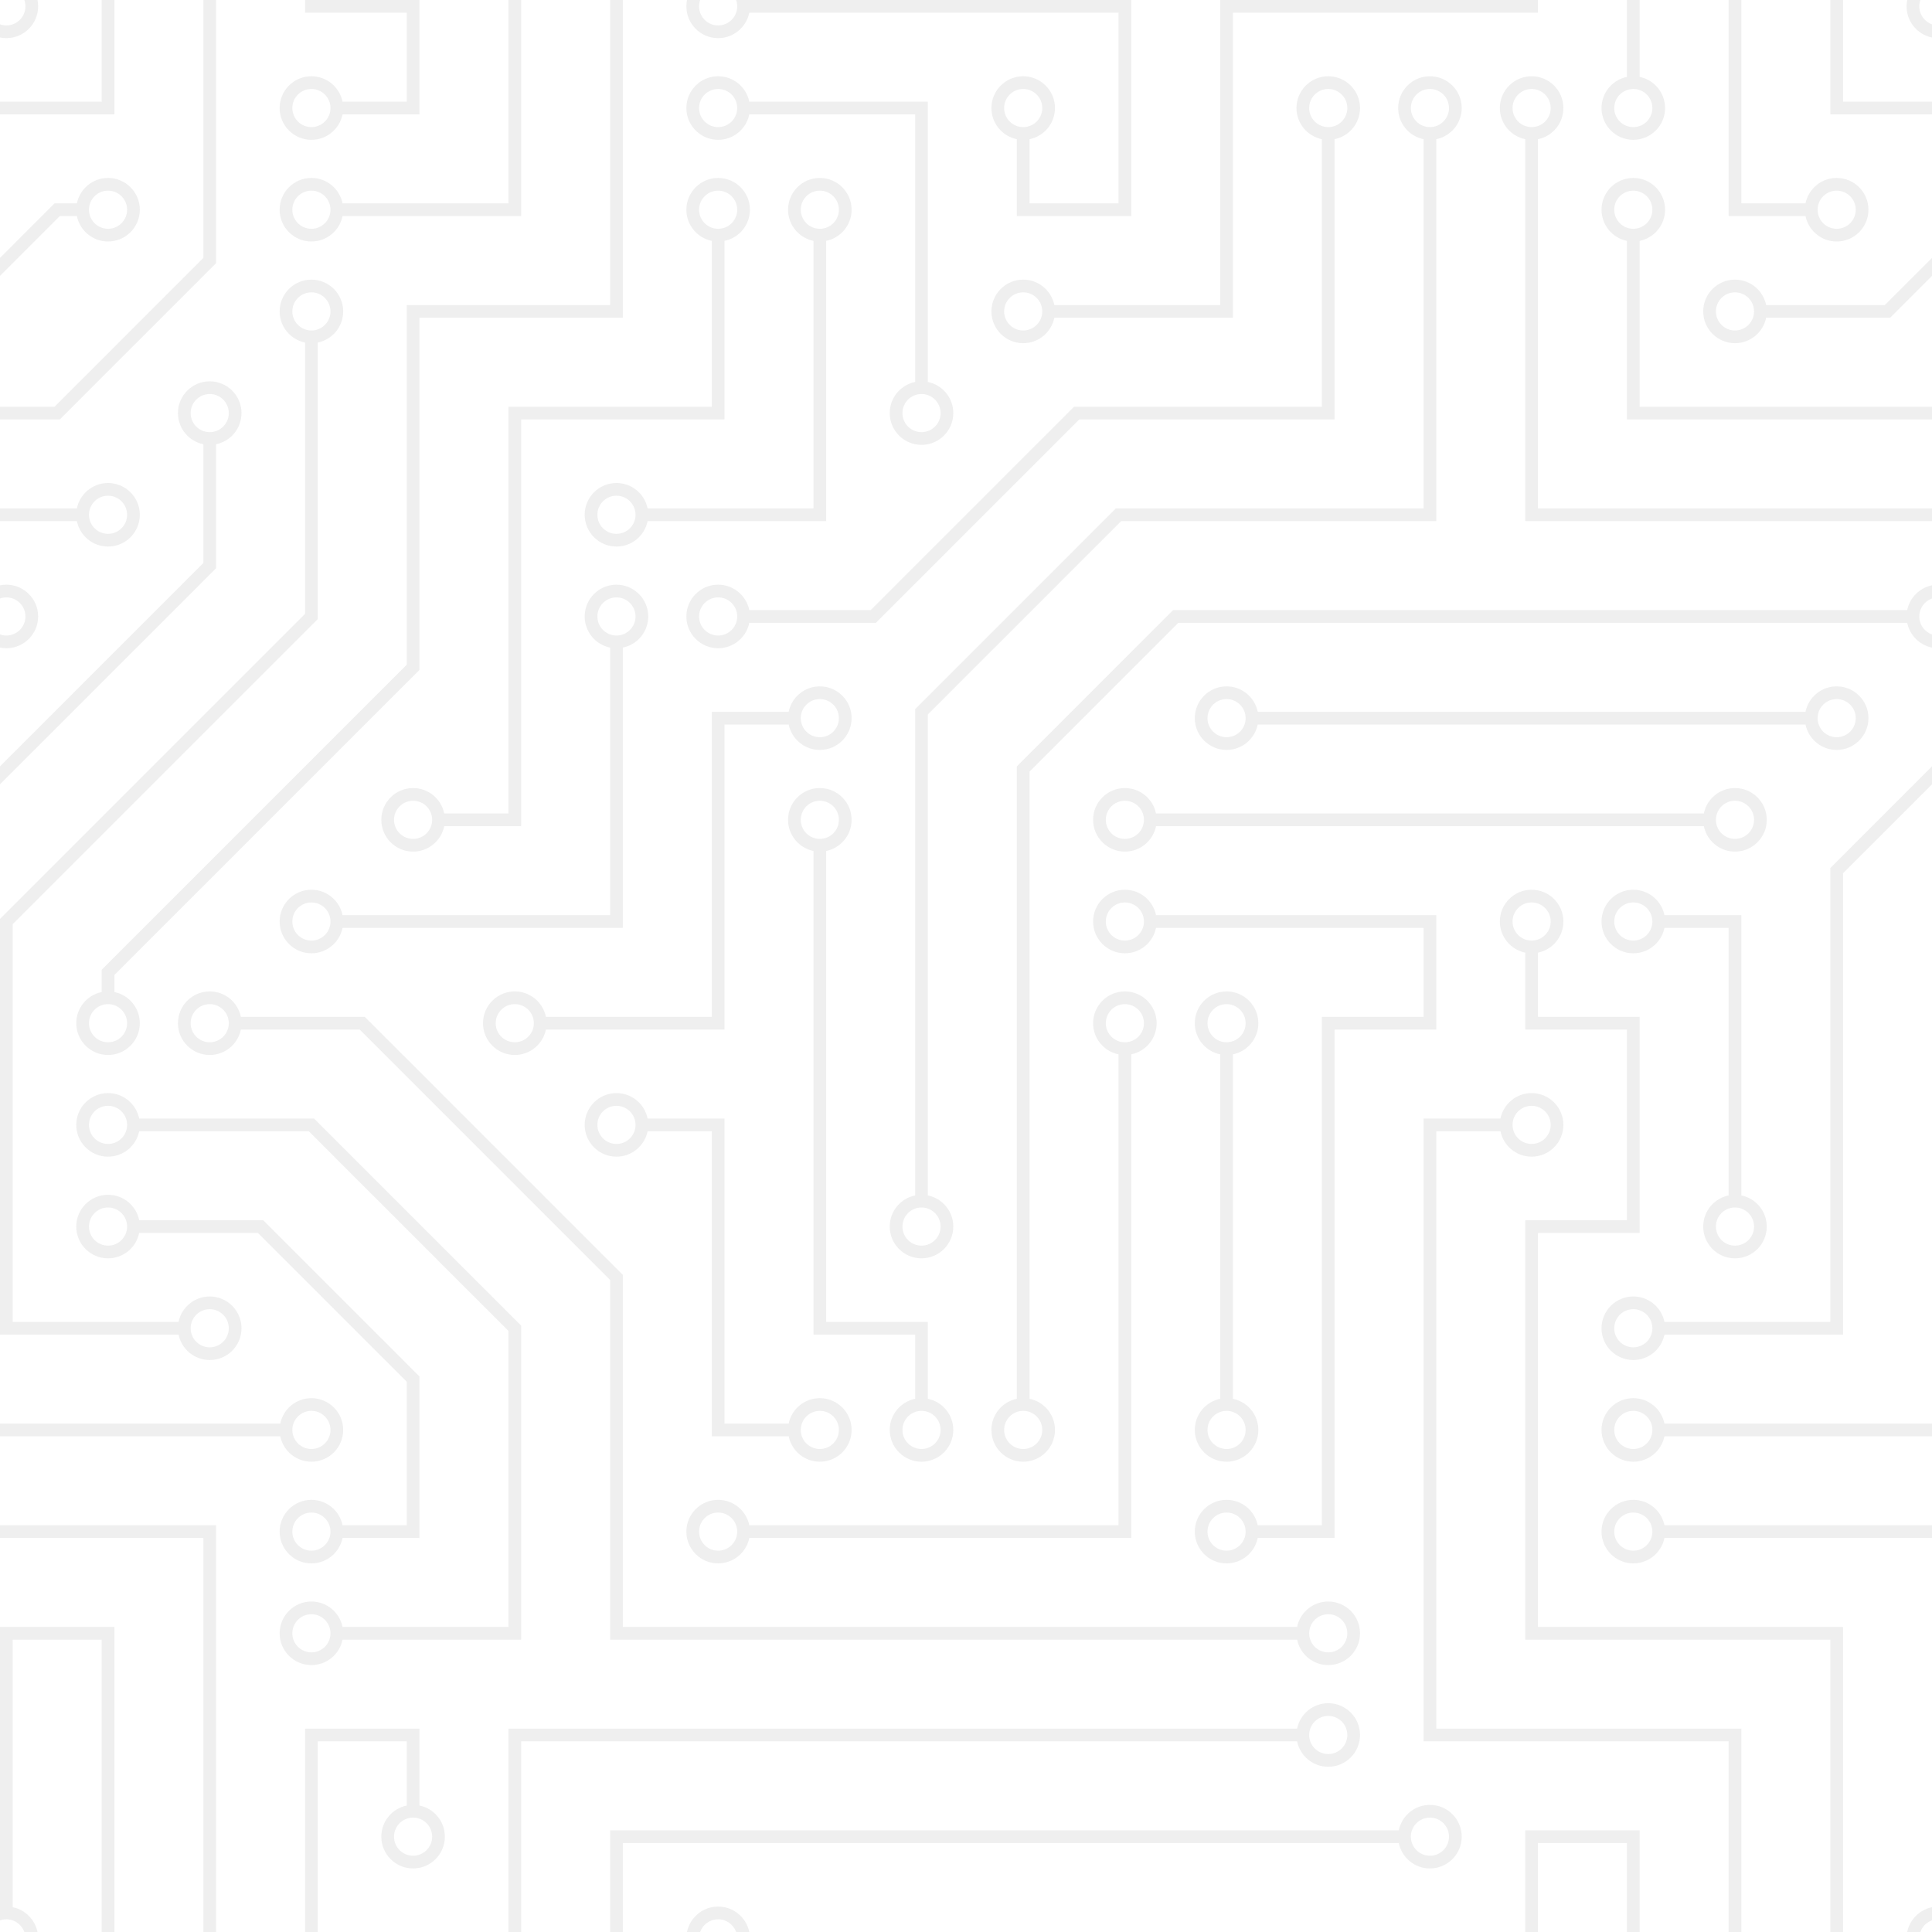
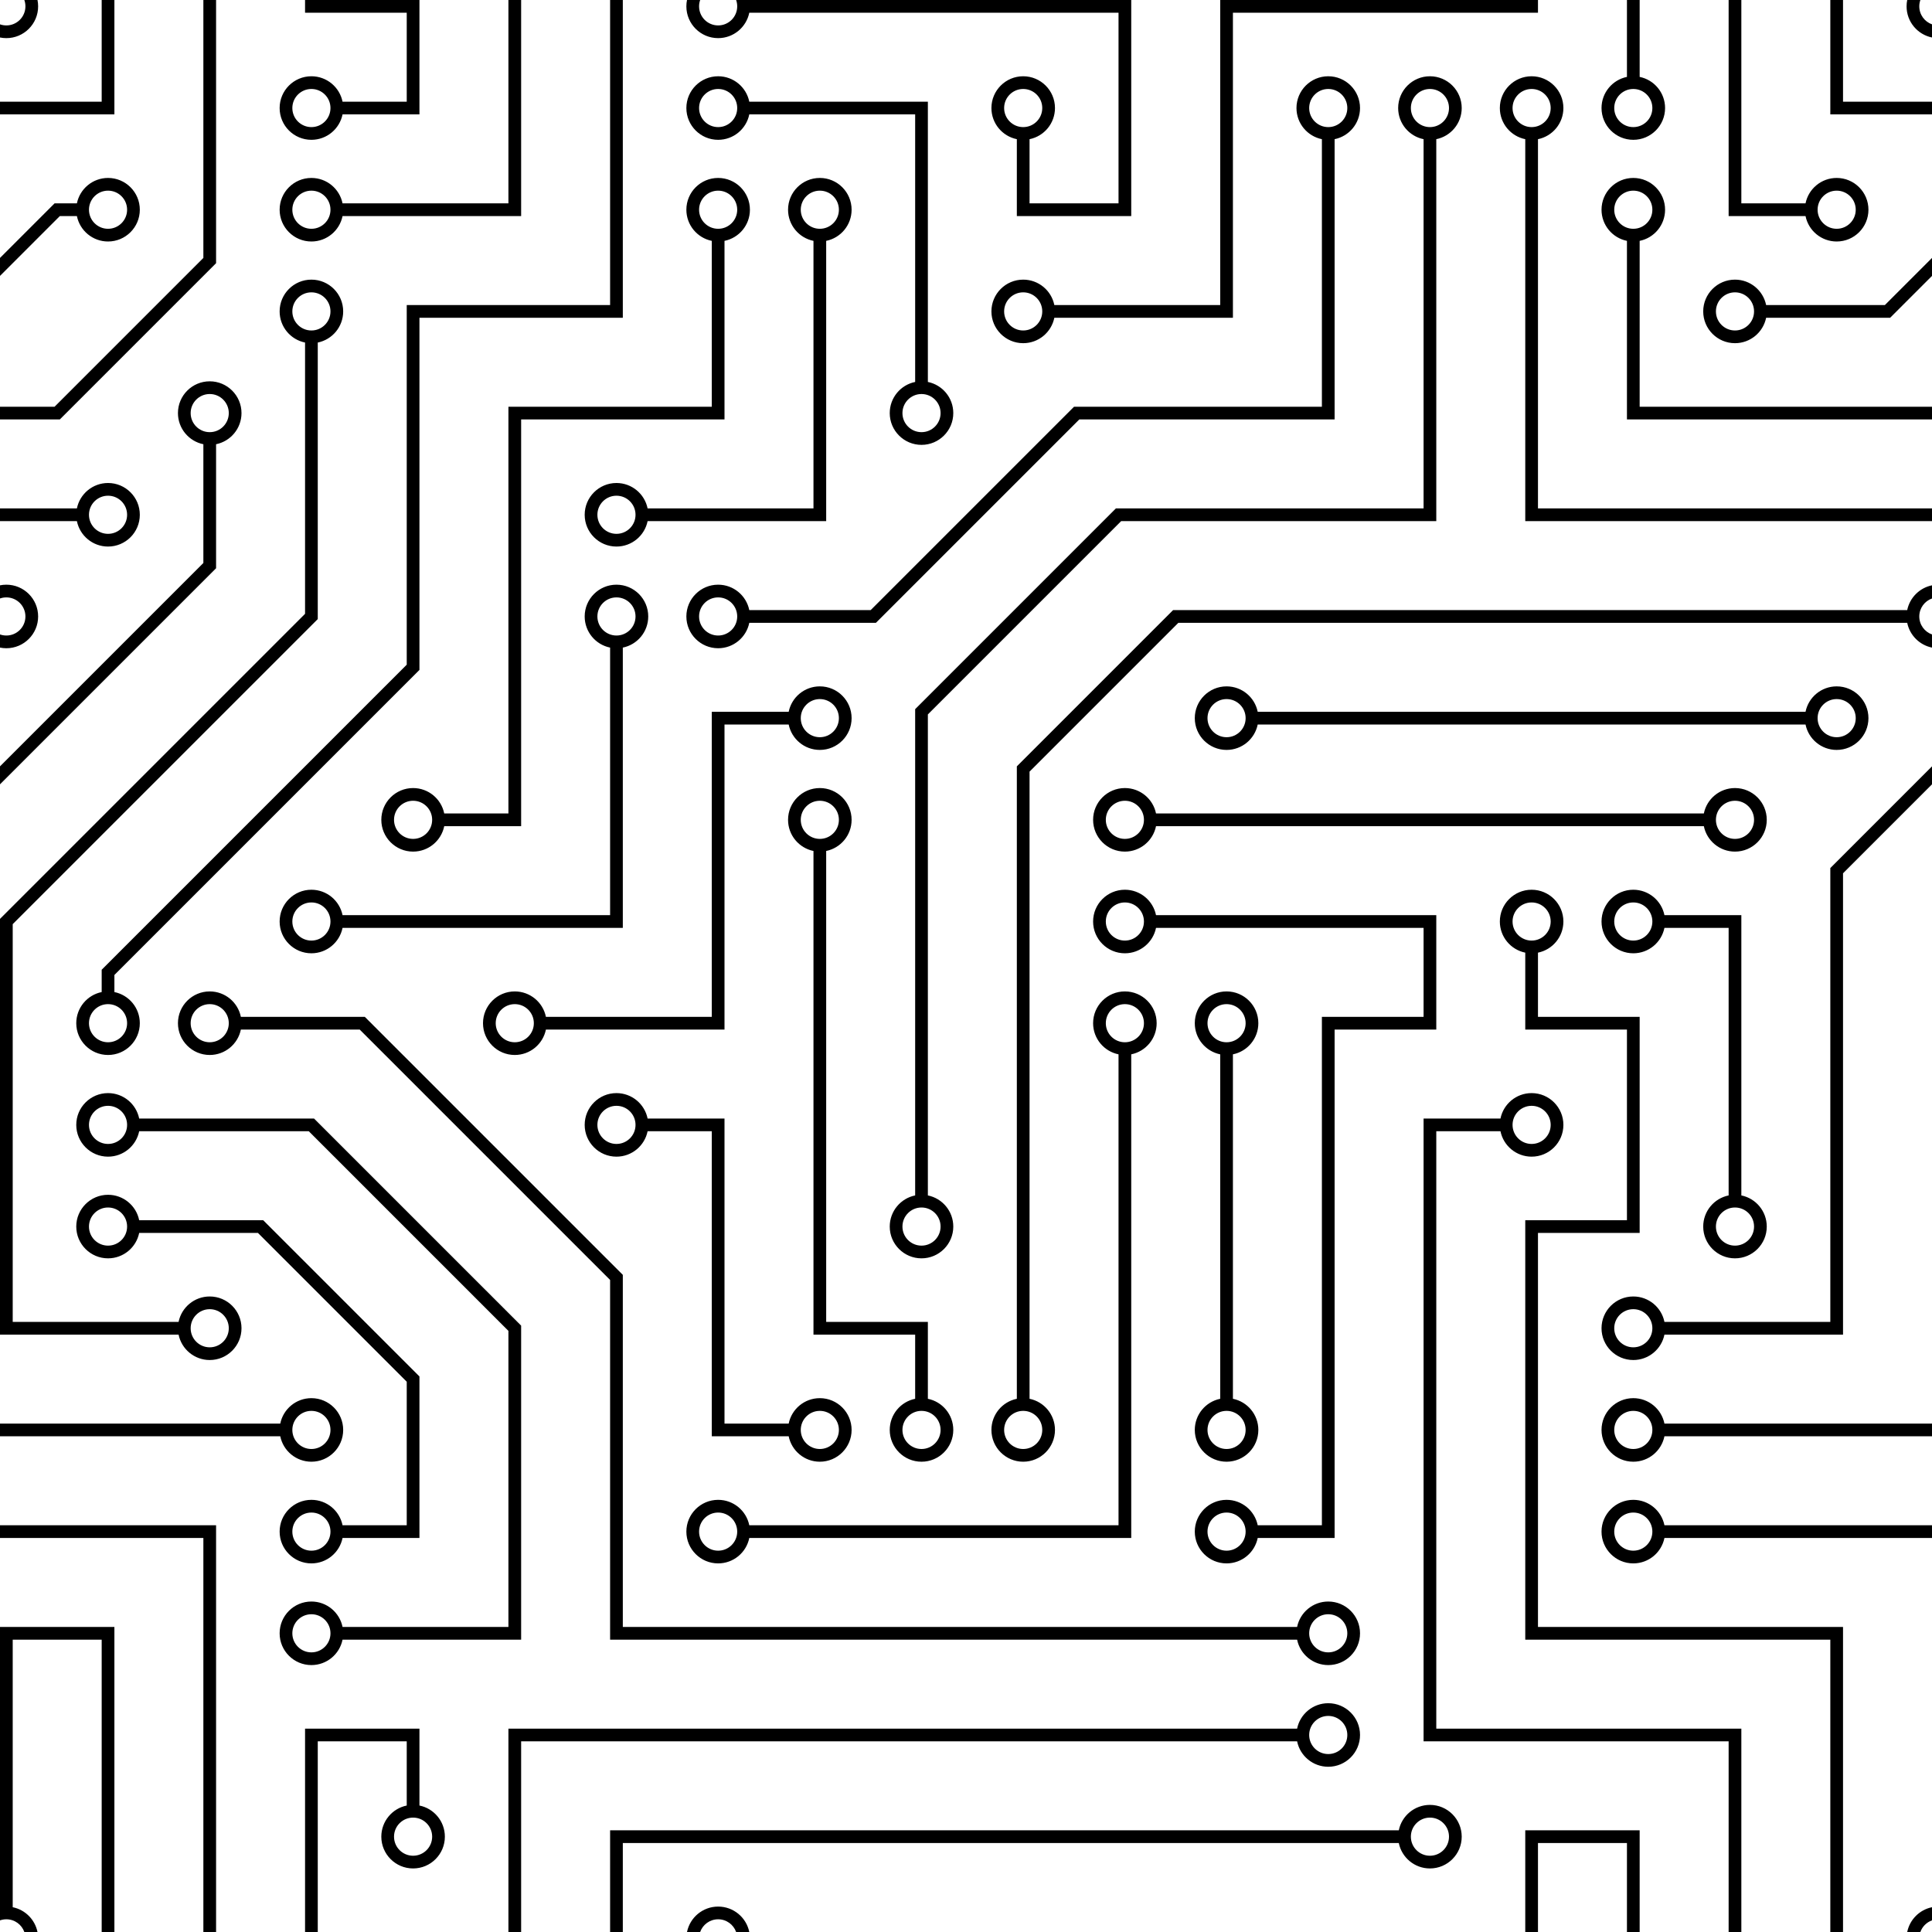
<svg xmlns="http://www.w3.org/2000/svg" width="304" height="304" viewBox="0 0 304 304">
-   <path d="M44.1 224c.463-2.282 2.48-4 4.9-4 2.76 0 5 2.24 5 5s-2.24 5-5 5c-2.42 0-4.437-1.718-4.9-4H0v-2h44.1zm160 48c.463-2.282 2.48-4 4.9-4 2.76 0 5 2.24 5 5s-2.24 5-5 5c-2.42 0-4.437-1.718-4.9-4H82v-2h122.1zm57.8-46c-.463 2.282-2.48 4-4.9 4-2.76 0-5-2.24-5-5s2.24-5 5-5c2.42 0 4.437 1.718 4.9 4H304v2h-42.1zm0 16c-.463 2.282-2.48 4-4.9 4-2.76 0-5-2.24-5-5s2.24-5 5-5c2.42 0 4.437 1.718 4.9 4H304v2h-42.1zm6.2-114c.463-2.282 2.48-4 4.9-4 2.76 0 5 2.24 5 5s-2.24 5-5 5c-2.42 0-4.437-1.718-4.9-4h-86.2c-.463 2.282-2.48 4-4.9 4-2.76 0-5-2.24-5-5s2.24-5 5-5c2.42 0 4.437 1.718 4.9 4h86.2zm-256-48c.463-2.282 2.48-4 4.9-4 2.76 0 5 2.24 5 5s-2.24 5-5 5c-2.42 0-4.437-1.718-4.9-4H0v-2h12.1zm185.8 34c-.463 2.282-2.48 4-4.9 4-2.76 0-5-2.24-5-5s2.24-5 5-5c2.42 0 4.437 1.718 4.9 4h86.2c.463-2.282 2.48-4 4.9-4 2.76 0 5 2.24 5 5s-2.24 5-5 5c-2.42 0-4.437-1.718-4.9-4h-86.2zM258 12.1c2.282.463 4 2.48 4 4.9 0 2.76-2.24 5-5 5s-5-2.24-5-5c0-2.42 1.718-4.437 4-4.9V0h2v12.1zm-64 208c2.282.463 4 2.48 4 4.9 0 2.76-2.24 5-5 5s-5-2.24-5-5c0-2.42 1.718-4.437 4-4.9v-54.2c-2.282-.463-4-2.48-4-4.9 0-2.76 2.24-5 5-5s5 2.24 5 5c0 2.42-1.718 4.437-4 4.9v54.2zm48-198.2c2.282-.463 4-2.48 4-4.9 0-2.76-2.24-5-5-5s-5 2.24-5 5c0 2.42 1.718 4.437 4 4.9V82h64v-2h-62V21.9zm16 16c2.282-.463 4-2.48 4-4.9 0-2.76-2.24-5-5-5s-5 2.24-5 5c0 2.42 1.718 4.437 4 4.9V66h48v-2h-46V37.9zm-128 96c2.282-.463 4-2.48 4-4.9 0-2.76-2.24-5-5-5s-5 2.24-5 5c0 2.42 1.718 4.437 4 4.9V210h16v10.1c-2.282.463-4 2.48-4 4.9 0 2.76 2.24 5 5 5s5-2.24 5-5c0-2.42-1.718-4.437-4-4.9V208h-16v-74.1zm-5.9-21.9c.463-2.282 2.48-4 4.9-4 2.76 0 5 2.24 5 5s-2.24 5-5 5c-2.42 0-4.437-1.718-4.9-4H114v48H85.9c-.463 2.282-2.48 4-4.9 4-2.76 0-5-2.24-5-5s2.24-5 5-5c2.42 0 4.437 1.718 4.9 4H112v-48h12.1zm-6.2 130c-.463 2.282-2.48 4-4.9 4-2.76 0-5-2.24-5-5s2.24-5 5-5c2.42 0 4.437 1.718 4.9 4H176v-74.1c-2.282-.463-4-2.48-4-4.9 0-2.76 2.24-5 5-5s5 2.24 5 5c0 2.42-1.718 4.437-4 4.9V242h-60.1zm-16-64c-.463 2.282-2.48 4-4.9 4-2.76 0-5-2.24-5-5s2.24-5 5-5c2.42 0 4.437 1.718 4.9 4H114v48h10.1c.463-2.282 2.48-4 4.9-4 2.76 0 5 2.24 5 5s-2.24 5-5 5c-2.42 0-4.437-1.718-4.9-4H112v-48h-10.1zM66 284.1c2.282.463 4 2.48 4 4.9 0 2.76-2.24 5-5 5s-5-2.24-5-5c0-2.42 1.718-4.437 4-4.9V274H50v30h-2v-32h18v12.1zM236.1 176c.463-2.282 2.48-4 4.9-4 2.76 0 5 2.24 5 5s-2.24 5-5 5c-2.42 0-4.437-1.718-4.9-4H226v94h48v32h-2v-30h-48v-98h12.1zm25.8-30c-.463 2.282-2.48 4-4.9 4-2.76 0-5-2.24-5-5s2.24-5 5-5c2.42 0 4.437 1.718 4.9 4H274v44.1c2.282.463 4 2.48 4 4.9 0 2.76-2.24 5-5 5s-5-2.24-5-5c0-2.42 1.718-4.437 4-4.9V146h-10.1zm-64 96c-.463 2.282-2.48 4-4.9 4-2.76 0-5-2.24-5-5s2.24-5 5-5c2.42 0 4.437 1.718 4.9 4H208v-80h16v-14h-42.1c-.463 2.282-2.48 4-4.9 4-2.76 0-5-2.24-5-5s2.24-5 5-5c2.42 0 4.437 1.718 4.9 4H226v18h-16v80h-12.1zm86.2-210c.463-2.282 2.48-4 4.9-4 2.76 0 5 2.24 5 5s-2.24 5-5 5c-2.42 0-4.437-1.718-4.9-4H272V0h2v32h10.1zM98 101.9c2.282-.463 4-2.48 4-4.9 0-2.76-2.24-5-5-5s-5 2.24-5 5c0 2.42 1.718 4.437 4 4.9V144H53.9c-.463-2.282-2.48-4-4.9-4-2.76 0-5 2.24-5 5s2.24 5 5 5c2.42 0 4.437-1.718 4.9-4H98v-44.1zM53.9 34c-.463 2.282-2.48 4-4.9 4-2.76 0-5-2.24-5-5s2.24-5 5-5c2.42 0 4.437 1.718 4.9 4H80V0h2v34H53.9zm60.1 3.9c2.282-.463 4-2.48 4-4.9 0-2.76-2.24-5-5-5s-5 2.24-5 5c0 2.42 1.718 4.437 4 4.9V64H80v64H69.9c-.463-2.282-2.48-4-4.9-4-2.76 0-5 2.24-5 5s2.24 5 5 5c2.42 0 4.437-1.718 4.9-4H82V66h32V37.9zM101.9 82c-.463 2.282-2.48 4-4.9 4-2.76 0-5-2.24-5-5s2.24-5 5-5c2.42 0 4.437 1.718 4.9 4H128V37.9c-2.282-.463-4-2.48-4-4.9 0-2.76 2.24-5 5-5s5 2.24 5 5c0 2.42-1.718 4.437-4 4.9V82h-28.1zm16-64c-.463 2.282-2.48 4-4.9 4-2.76 0-5-2.24-5-5s2.24-5 5-5c2.42 0 4.437 1.718 4.9 4H146v44.1c2.282.463 4 2.48 4 4.9 0 2.76-2.24 5-5 5s-5-2.24-5-5c0-2.42 1.718-4.437 4-4.9V18h-26.1zm102.2 270c.463-2.282 2.48-4 4.9-4 2.76 0 5 2.24 5 5s-2.24 5-5 5c-2.42 0-4.437-1.718-4.9-4H98v14h-2v-16h124.1zM242 149.9c2.282-.463 4-2.48 4-4.9 0-2.76-2.24-5-5-5s-5 2.24-5 5c0 2.42 1.718 4.437 4 4.9V162h16v30h-16v66h48v46h2v-48h-48v-62h16v-34h-16v-10.1zM53.9 18c-.463 2.282-2.48 4-4.9 4-2.76 0-5-2.24-5-5s2.24-5 5-5c2.42 0 4.437 1.718 4.9 4H64V2H48V0h18v18H53.9zm112 32c-.463 2.282-2.48 4-4.9 4-2.76 0-5-2.24-5-5s2.24-5 5-5c2.42 0 4.437 1.718 4.9 4H192V0h50v2h-48v48h-28.1zm-48-48c-.463 2.282-2.48 4-4.9 4-2.76 0-5-2.24-5-5 0-.342.034-.677.1-1h2.07c-.11.313-.17.65-.17 1 0 1.657 1.343 3 3 3s3-1.343 3-3c0-.35-.06-.687-.17-1H178v34h-18V21.9c-2.282-.463-4-2.48-4-4.9 0-2.76 2.24-5 5-5s5 2.24 5 5c0 2.42-1.718 4.437-4 4.9V32h14V2h-58.1zm0 96c-.463 2.282-2.48 4-4.9 4-2.76 0-5-2.24-5-5s2.24-5 5-5c2.42 0 4.437 1.718 4.9 4H137l32-32h39V21.9c-2.282-.463-4-2.48-4-4.9 0-2.76 2.24-5 5-5s5 2.24 5 5c0 2.42-1.718 4.437-4 4.9V66h-40.172l-32 32H117.9zm28.1 90.1c2.282.463 4 2.48 4 4.9 0 2.76-2.24 5-5 5s-5-2.24-5-5c0-2.42 1.718-4.437 4-4.9v-76.513L175.586 80H224V21.9c-2.282-.463-4-2.48-4-4.9 0-2.76 2.24-5 5-5s5 2.24 5 5c0 2.42-1.718 4.437-4 4.9V82h-49.586L146 112.414V188.1zm16 32c2.282.463 4 2.48 4 4.9 0 2.76-2.24 5-5 5s-5-2.24-5-5c0-2.42 1.718-4.437 4-4.9v-99.513L184.586 96H300.1c.398-1.96 1.94-3.502 3.9-3.9v2.07c-1.165.413-2 1.524-2 2.83s.835 2.417 2 2.83v2.07c-1.96-.398-3.502-1.94-3.9-3.9H185.414L162 121.414V220.1zm-144-64c2.282.463 4 2.48 4 4.9 0 2.76-2.24 5-5 5s-5-2.24-5-5c0-2.42 1.718-4.437 4-4.9v-3.513l48-48V48h32V0h2v50H66v55.413l-48 48v2.687zM50 53.9c2.282-.463 4-2.48 4-4.9 0-2.76-2.24-5-5-5s-5 2.24-5 5c0 2.42 1.718 4.437 4 4.9v42.686l-48 48V210h28.1c.463 2.282 2.48 4 4.9 4 2.76 0 5-2.24 5-5s-2.24-5-5-5c-2.42 0-4.437 1.718-4.9 4H2v-62.586l48-48V53.9zm-16 16c2.282-.463 4-2.48 4-4.9 0-2.76-2.24-5-5-5s-5 2.24-5 5c0 2.42 1.718 4.437 4 4.9v18.686l-32 32v2.828l34-34V69.9zM12.1 32c.463-2.282 2.48-4 4.9-4 2.76 0 5 2.24 5 5s-2.24 5-5 5c-2.42 0-4.437-1.718-4.9-4H9.414L0 43.414v-2.828L8.586 32H12.1zm265.8 18c-.463 2.282-2.48 4-4.9 4-2.76 0-5-2.24-5-5s2.24-5 5-5c2.42 0 4.437 1.718 4.9 4h18.686L304 40.586v2.828L297.414 50H277.9zm-16 160c-.463 2.282-2.48 4-4.9 4-2.76 0-5-2.24-5-5s2.24-5 5-5c2.42 0 4.437 1.718 4.9 4H288v-71.413l16-16v2.827l-14 14V210h-28.1zm-208 32c-.463 2.282-2.48 4-4.9 4-2.76 0-5-2.24-5-5s2.24-5 5-5c2.42 0 4.437 1.718 4.9 4H64v-22.586L40.586 194H21.9c-.463 2.282-2.48 4-4.9 4-2.76 0-5-2.24-5-5s2.24-5 5-5c2.42 0 4.437 1.718 4.9 4h19.513L66 216.586V242H53.9zm150.2 14c.463-2.282 2.48-4 4.9-4 2.76 0 5 2.24 5 5s-2.24 5-5 5c-2.42 0-4.437-1.718-4.9-4H96v-56.598L56.598 162H37.9c-.463 2.282-2.48 4-4.9 4-2.76 0-5-2.24-5-5s2.24-5 5-5c2.42 0 4.437 1.718 4.9 4h19.502L98 200.598V256h106.1zm-150.2 2c-.463 2.282-2.48 4-4.9 4-2.76 0-5-2.24-5-5s2.24-5 5-5c2.42 0 4.437 1.718 4.9 4H80v-46.586L48.586 178H21.9c-.463 2.282-2.48 4-4.9 4-2.76 0-5-2.24-5-5s2.24-5 5-5c2.42 0 4.437 1.718 4.9 4h27.513L82 208.586V258H53.9zM97 100c1.657 0 3-1.343 3-3s-1.343-3-3-3-3 1.343-3 3 1.343 3 3 3zm0-16c1.657 0 3-1.343 3-3s-1.343-3-3-3-3 1.343-3 3 1.343 3 3 3zm16 16c1.657 0 3-1.343 3-3s-1.343-3-3-3-3 1.343-3 3 1.343 3 3 3zm16 16c1.657 0 3-1.343 3-3s-1.343-3-3-3-3 1.343-3 3 1.343 3 3 3zm0 16c1.657 0 3-1.343 3-3s-1.343-3-3-3-3 1.343-3 3 1.343 3 3 3zm-48 32c1.657 0 3-1.343 3-3s-1.343-3-3-3-3 1.343-3 3 1.343 3 3 3zm16 16c1.657 0 3-1.343 3-3s-1.343-3-3-3-3 1.343-3 3 1.343 3 3 3zm32 48c1.657 0 3-1.343 3-3s-1.343-3-3-3-3 1.343-3 3 1.343 3 3 3zm-16 16c1.657 0 3-1.343 3-3s-1.343-3-3-3-3 1.343-3 3 1.343 3 3 3zm32-16c1.657 0 3-1.343 3-3s-1.343-3-3-3-3 1.343-3 3 1.343 3 3 3zm0-32c1.657 0 3-1.343 3-3s-1.343-3-3-3-3 1.343-3 3 1.343 3 3 3zm16 32c1.657 0 3-1.343 3-3s-1.343-3-3-3-3 1.343-3 3 1.343 3 3 3zm32 16c1.657 0 3-1.343 3-3s-1.343-3-3-3-3 1.343-3 3 1.343 3 3 3zm0-16c1.657 0 3-1.343 3-3s-1.343-3-3-3-3 1.343-3 3 1.343 3 3 3zm-16-64c1.657 0 3-1.343 3-3s-1.343-3-3-3-3 1.343-3 3 1.343 3 3 3zm16 0c1.657 0 3-1.343 3-3s-1.343-3-3-3-3 1.343-3 3 1.343 3 3 3zm16 96c1.657 0 3-1.343 3-3s-1.343-3-3-3-3 1.343-3 3 1.343 3 3 3zm0 16c1.657 0 3-1.343 3-3s-1.343-3-3-3-3 1.343-3 3 1.343 3 3 3zm16 16c1.657 0 3-1.343 3-3s-1.343-3-3-3-3 1.343-3 3 1.343 3 3 3zm16-144c1.657 0 3-1.343 3-3s-1.343-3-3-3-3 1.343-3 3 1.343 3 3 3zm0 32c1.657 0 3-1.343 3-3s-1.343-3-3-3-3 1.343-3 3 1.343 3 3 3zm16-32c1.657 0 3-1.343 3-3s-1.343-3-3-3-3 1.343-3 3 1.343 3 3 3zm16-16c1.657 0 3-1.343 3-3s-1.343-3-3-3-3 1.343-3 3 1.343 3 3 3zm-96 0c1.657 0 3-1.343 3-3s-1.343-3-3-3-3 1.343-3 3 1.343 3 3 3zm0 16c1.657 0 3-1.343 3-3s-1.343-3-3-3-3 1.343-3 3 1.343 3 3 3zm16-32c1.657 0 3-1.343 3-3s-1.343-3-3-3-3 1.343-3 3 1.343 3 3 3zm96 0c1.657 0 3-1.343 3-3s-1.343-3-3-3-3 1.343-3 3 1.343 3 3 3zm-16-64c1.657 0 3-1.343 3-3s-1.343-3-3-3-3 1.343-3 3 1.343 3 3 3zm16-16c1.657 0 3-1.343 3-3s-1.343-3-3-3-3 1.343-3 3 1.343 3 3 3zm-32 0c1.657 0 3-1.343 3-3s-1.343-3-3-3-3 1.343-3 3 1.343 3 3 3zm0-16c1.657 0 3-1.343 3-3s-1.343-3-3-3-3 1.343-3 3 1.343 3 3 3zm-16 0c1.657 0 3-1.343 3-3s-1.343-3-3-3-3 1.343-3 3 1.343 3 3 3zm-16 0c1.657 0 3-1.343 3-3s-1.343-3-3-3-3 1.343-3 3 1.343 3 3 3zm-16 0c1.657 0 3-1.343 3-3s-1.343-3-3-3-3 1.343-3 3 1.343 3 3 3zM49 36c1.657 0 3-1.343 3-3s-1.343-3-3-3-3 1.343-3 3 1.343 3 3 3zm-32 0c1.657 0 3-1.343 3-3s-1.343-3-3-3-3 1.343-3 3 1.343 3 3 3zm32 16c1.657 0 3-1.343 3-3s-1.343-3-3-3-3 1.343-3 3 1.343 3 3 3zM33 68c1.657 0 3-1.343 3-3s-1.343-3-3-3-3 1.343-3 3 1.343 3 3 3zm16-48c1.657 0 3-1.343 3-3s-1.343-3-3-3-3 1.343-3 3 1.343 3 3 3zm0 240c1.657 0 3-1.343 3-3s-1.343-3-3-3-3 1.343-3 3 1.343 3 3 3zm16 32c1.657 0 3-1.343 3-3s-1.343-3-3-3-3 1.343-3 3 1.343 3 3 3zm-16-64c1.657 0 3-1.343 3-3s-1.343-3-3-3-3 1.343-3 3 1.343 3 3 3zm0 16c1.657 0 3-1.343 3-3s-1.343-3-3-3-3 1.343-3 3 1.343 3 3 3zm-16-32c1.657 0 3-1.343 3-3s-1.343-3-3-3-3 1.343-3 3 1.343 3 3 3zm80-176c1.657 0 3-1.343 3-3s-1.343-3-3-3-3 1.343-3 3 1.343 3 3 3zm16 0c1.657 0 3-1.343 3-3s-1.343-3-3-3-3 1.343-3 3 1.343 3 3 3zm-16-16c1.657 0 3-1.343 3-3s-1.343-3-3-3-3 1.343-3 3 1.343 3 3 3zm32 48c1.657 0 3-1.343 3-3s-1.343-3-3-3-3 1.343-3 3 1.343 3 3 3zm16-16c1.657 0 3-1.343 3-3s-1.343-3-3-3-3 1.343-3 3 1.343 3 3 3zm0-32c1.657 0 3-1.343 3-3s-1.343-3-3-3-3 1.343-3 3 1.343 3 3 3zm112 176c1.657 0 3-1.343 3-3s-1.343-3-3-3-3 1.343-3 3 1.343 3 3 3zm-16 16c1.657 0 3-1.343 3-3s-1.343-3-3-3-3 1.343-3 3 1.343 3 3 3zm0 16c1.657 0 3-1.343 3-3s-1.343-3-3-3-3 1.343-3 3 1.343 3 3 3zm0 16c1.657 0 3-1.343 3-3s-1.343-3-3-3-3 1.343-3 3 1.343 3 3 3zM17 180c1.657 0 3-1.343 3-3s-1.343-3-3-3-3 1.343-3 3 1.343 3 3 3zm0 16c1.657 0 3-1.343 3-3s-1.343-3-3-3-3 1.343-3 3 1.343 3 3 3zm0-32c1.657 0 3-1.343 3-3s-1.343-3-3-3-3 1.343-3 3 1.343 3 3 3zm16 0c1.657 0 3-1.343 3-3s-1.343-3-3-3-3 1.343-3 3 1.343 3 3 3zM17 84c1.657 0 3-1.343 3-3s-1.343-3-3-3-3 1.343-3 3 1.343 3 3 3zm32 64c1.657 0 3-1.343 3-3s-1.343-3-3-3-3 1.343-3 3 1.343 3 3 3zm16-16c1.657 0 3-1.343 3-3s-1.343-3-3-3-3 1.343-3 3 1.343 3 3 3zM34 39.793V0h-2v40.586L8.586 64H0v2h9.413L34 41.414v-1.62zM2 300.1V258h14v46h2v-48H0v46.17c.313-.11.65-.17 1-.17 1.306 0 2.417.835 2.83 2H5.9c-.398-1.96-1.94-3.502-3.9-3.9zM34 241v63h-2v-62H0v-2h34v1zM17 18h1V0h-2v16H0v2h17zm273-2V0h-2v18h16v-2h-14zm-32 273v15h-2v-14h-14v14h-2v-16h18v1zM0 92.1c.323-.066.658-.1 1-.1 2.76 0 5 2.24 5 5s-2.24 5-5 5c-.342 0-.677-.034-1-.1v-2.07c.313.11.65.17 1 .17 1.657 0 3-1.343 3-3s-1.343-3-3-3c-.35 0-.687.06-1 .17V92.1zM80 272h2v32h-2v-32zm37.9 32c-.463-2.282-2.48-4-4.9-4-2.42 0-4.437 1.718-4.9 4h2.07c.413-1.165 1.524-2 2.83-2s2.417.835 2.83 2h2.07zM5.9 0c.066.323.1.658.1 1 0 2.76-2.24 5-5 5-.342 0-.677-.034-1-.1V3.83C.313 3.94.65 4 1 4c1.657 0 3-1.343 3-3 0-.35-.06-.687-.17-1H5.9zm294.2 0c-.066.323-.1.658-.1 1 0 2.42 1.718 4.437 4 4.9V3.83c-1.165-.413-2-1.524-2-2.83 0-.35.06-.687.17-1h-2.07zm3.9 300.1c-1.96.398-3.502 1.94-3.9 3.9h2.07c.302-.852.978-1.528 1.83-1.83v-2.07z" fill="#c7c7c7" fill-opacity=".27" fill-rule="evenodd" />
+   <path d="M44.1 224c.463-2.282 2.48-4 4.9-4 2.76 0 5 2.24 5 5s-2.24 5-5 5c-2.42 0-4.437-1.718-4.9-4H0v-2h44.1zm160 48c.463-2.282 2.48-4 4.9-4 2.76 0 5 2.24 5 5s-2.24 5-5 5c-2.42 0-4.437-1.718-4.9-4H82v-2h122.1zm57.8-46c-.463 2.282-2.48 4-4.9 4-2.76 0-5-2.24-5-5s2.24-5 5-5c2.42 0 4.437 1.718 4.9 4H304v2h-42.1zm0 16c-.463 2.282-2.48 4-4.9 4-2.76 0-5-2.24-5-5s2.24-5 5-5c2.42 0 4.437 1.718 4.9 4H304v2h-42.1zm6.2-114c.463-2.282 2.48-4 4.9-4 2.76 0 5 2.24 5 5s-2.24 5-5 5c-2.42 0-4.437-1.718-4.9-4h-86.2c-.463 2.282-2.48 4-4.9 4-2.76 0-5-2.24-5-5s2.24-5 5-5c2.42 0 4.437 1.718 4.9 4h86.2zm-256-48c.463-2.282 2.48-4 4.9-4 2.76 0 5 2.24 5 5s-2.24 5-5 5c-2.42 0-4.437-1.718-4.9-4H0v-2h12.1zm185.8 34c-.463 2.282-2.48 4-4.9 4-2.76 0-5-2.24-5-5s2.24-5 5-5c2.42 0 4.437 1.718 4.9 4h86.2c.463-2.282 2.48-4 4.9-4 2.76 0 5 2.24 5 5s-2.24 5-5 5c-2.42 0-4.437-1.718-4.9-4h-86.2zM258 12.1c2.282.463 4 2.48 4 4.9 0 2.76-2.24 5-5 5s-5-2.24-5-5c0-2.42 1.718-4.437 4-4.9V0h2v12.1zm-64 208c2.282.463 4 2.48 4 4.9 0 2.76-2.24 5-5 5s-5-2.24-5-5c0-2.42 1.718-4.437 4-4.9v-54.2c-2.282-.463-4-2.48-4-4.9 0-2.76 2.24-5 5-5s5 2.24 5 5c0 2.42-1.718 4.437-4 4.9v54.2zm48-198.2c2.282-.463 4-2.48 4-4.9 0-2.76-2.24-5-5-5s-5 2.24-5 5c0 2.42 1.718 4.437 4 4.9V82h64v-2h-62V21.9zm16 16c2.282-.463 4-2.48 4-4.9 0-2.76-2.24-5-5-5s-5 2.24-5 5c0 2.42 1.718 4.437 4 4.9V66h48v-2h-46V37.9zm-128 96c2.282-.463 4-2.48 4-4.9 0-2.76-2.24-5-5-5s-5 2.24-5 5c0 2.42 1.718 4.437 4 4.9V210h16v10.1c-2.282.463-4 2.48-4 4.9 0 2.76 2.24 5 5 5s5-2.24 5-5c0-2.42-1.718-4.437-4-4.9V208h-16v-74.1zm-5.9-21.9c.463-2.282 2.48-4 4.9-4 2.76 0 5 2.24 5 5s-2.24 5-5 5c-2.42 0-4.437-1.718-4.9-4H114v48H85.9c-.463 2.282-2.48 4-4.9 4-2.76 0-5-2.24-5-5s2.24-5 5-5c2.42 0 4.437 1.718 4.9 4H112v-48h12.1zm-6.2 130c-.463 2.282-2.48 4-4.9 4-2.76 0-5-2.24-5-5s2.24-5 5-5c2.42 0 4.437 1.718 4.9 4H176v-74.1c-2.282-.463-4-2.48-4-4.9 0-2.76 2.24-5 5-5s5 2.24 5 5c0 2.42-1.718 4.437-4 4.9V242h-60.1zm-16-64c-.463 2.282-2.48 4-4.9 4-2.76 0-5-2.24-5-5s2.24-5 5-5c2.42 0 4.437 1.718 4.9 4H114v48h10.1c.463-2.282 2.48-4 4.9-4 2.76 0 5 2.24 5 5s-2.24 5-5 5c-2.42 0-4.437-1.718-4.9-4H112v-48h-10.1zM66 284.1c2.282.463 4 2.48 4 4.9 0 2.76-2.24 5-5 5s-5-2.24-5-5c0-2.42 1.718-4.437 4-4.9V274H50v30h-2v-32h18v12.1zM236.1 176c.463-2.282 2.48-4 4.9-4 2.76 0 5 2.24 5 5s-2.24 5-5 5c-2.42 0-4.437-1.718-4.9-4H226v94h48v32h-2v-30h-48v-98h12.1zm25.8-30c-.463 2.282-2.48 4-4.9 4-2.76 0-5-2.24-5-5s2.24-5 5-5c2.42 0 4.437 1.718 4.9 4H274v44.1c2.282.463 4 2.48 4 4.9 0 2.76-2.24 5-5 5s-5-2.24-5-5c0-2.42 1.718-4.437 4-4.9V146h-10.1zm-64 96c-.463 2.282-2.48 4-4.9 4-2.76 0-5-2.24-5-5s2.24-5 5-5c2.42 0 4.437 1.718 4.9 4H208v-80h16v-14h-42.1c-.463 2.282-2.48 4-4.9 4-2.76 0-5-2.24-5-5s2.24-5 5-5c2.42 0 4.437 1.718 4.9 4H226v18h-16v80h-12.1zm86.2-210c.463-2.282 2.48-4 4.9-4 2.76 0 5 2.24 5 5s-2.24 5-5 5c-2.42 0-4.437-1.718-4.9-4H272V0h2v32h10.1zM98 101.9c2.282-.463 4-2.48 4-4.9 0-2.76-2.24-5-5-5s-5 2.24-5 5c0 2.42 1.718 4.437 4 4.9V144H53.9c-.463-2.282-2.48-4-4.9-4-2.76 0-5 2.24-5 5s2.24 5 5 5c2.42 0 4.437-1.718 4.9-4H98v-44.1zM53.9 34c-.463 2.282-2.48 4-4.9 4-2.76 0-5-2.24-5-5s2.24-5 5-5c2.42 0 4.437 1.718 4.9 4H80V0h2v34H53.9zm60.1 3.9c2.282-.463 4-2.48 4-4.9 0-2.76-2.24-5-5-5s-5 2.24-5 5c0 2.42 1.718 4.437 4 4.9V64H80v64H69.9c-.463-2.282-2.48-4-4.9-4-2.76 0-5 2.24-5 5s2.24 5 5 5c2.42 0 4.437-1.718 4.9-4H82V66h32V37.9zM101.9 82c-.463 2.282-2.48 4-4.9 4-2.76 0-5-2.24-5-5s2.24-5 5-5c2.42 0 4.437 1.718 4.9 4H128V37.9c-2.282-.463-4-2.48-4-4.9 0-2.76 2.24-5 5-5s5 2.24 5 5c0 2.42-1.718 4.437-4 4.9V82h-28.1zm16-64c-.463 2.282-2.48 4-4.9 4-2.76 0-5-2.24-5-5s2.24-5 5-5c2.42 0 4.437 1.718 4.9 4H146v44.1c2.282.463 4 2.48 4 4.9 0 2.76-2.24 5-5 5s-5-2.24-5-5c0-2.42 1.718-4.437 4-4.9V18h-26.1zm102.2 270c.463-2.282 2.48-4 4.9-4 2.76 0 5 2.24 5 5s-2.24 5-5 5c-2.42 0-4.437-1.718-4.9-4H98v14h-2v-16h124.1zM242 149.9c2.282-.463 4-2.48 4-4.9 0-2.76-2.24-5-5-5s-5 2.24-5 5c0 2.42 1.718 4.437 4 4.9V162h16v30h-16v66h48v46h2v-48h-48v-62h16v-34h-16v-10.1zM53.9 18c-.463 2.282-2.48 4-4.9 4-2.76 0-5-2.24-5-5s2.24-5 5-5c2.42 0 4.437 1.718 4.9 4H64V2H48V0h18v18H53.9zm112 32c-.463 2.282-2.48 4-4.9 4-2.76 0-5-2.24-5-5s2.24-5 5-5c2.42 0 4.437 1.718 4.9 4H192V0h50v2h-48v48h-28.1zm-48-48c-.463 2.282-2.48 4-4.9 4-2.76 0-5-2.24-5-5 0-.342.034-.677.1-1h2.07c-.11.313-.17.65-.17 1 0 1.657 1.343 3 3 3s3-1.343 3-3c0-.35-.06-.687-.17-1H178v34h-18V21.9c-2.282-.463-4-2.48-4-4.9 0-2.76 2.24-5 5-5s5 2.24 5 5c0 2.42-1.718 4.437-4 4.9V32h14V2h-58.1zm0 96c-.463 2.282-2.48 4-4.9 4-2.76 0-5-2.24-5-5s2.24-5 5-5c2.42 0 4.437 1.718 4.9 4H137l32-32h39V21.9c-2.282-.463-4-2.48-4-4.9 0-2.76 2.24-5 5-5s5 2.24 5 5c0 2.42-1.718 4.437-4 4.9V66h-40.172l-32 32H117.9zm28.1 90.1c2.282.463 4 2.48 4 4.9 0 2.76-2.24 5-5 5s-5-2.24-5-5c0-2.42 1.718-4.437 4-4.9v-76.513L175.586 80H224V21.9c-2.282-.463-4-2.48-4-4.9 0-2.76 2.24-5 5-5s5 2.24 5 5c0 2.42-1.718 4.437-4 4.9V82h-49.586L146 112.414V188.1zm16 32c2.282.463 4 2.48 4 4.9 0 2.76-2.24 5-5 5s-5-2.24-5-5c0-2.42 1.718-4.437 4-4.9v-99.513L184.586 96H300.1c.398-1.96 1.94-3.502 3.9-3.9v2.07c-1.165.413-2 1.524-2 2.83s.835 2.417 2 2.83v2.07c-1.96-.398-3.502-1.94-3.9-3.9H185.414L162 121.414V220.1zm-144-64c2.282.463 4 2.48 4 4.9 0 2.76-2.24 5-5 5s-5-2.24-5-5c0-2.42 1.718-4.437 4-4.9v-3.513l48-48V48h32V0h2v50H66v55.413l-48 48v2.687zM50 53.9c2.282-.463 4-2.48 4-4.9 0-2.76-2.24-5-5-5s-5 2.24-5 5c0 2.42 1.718 4.437 4 4.9v42.686l-48 48V210h28.1c.463 2.282 2.48 4 4.9 4 2.76 0 5-2.24 5-5s-2.24-5-5-5c-2.42 0-4.437 1.718-4.9 4H2v-62.586l48-48V53.9zm-16 16c2.282-.463 4-2.48 4-4.9 0-2.76-2.24-5-5-5s-5 2.24-5 5c0 2.42 1.718 4.437 4 4.9v18.686l-32 32v2.828l34-34V69.9zM12.1 32c.463-2.282 2.48-4 4.9-4 2.76 0 5 2.24 5 5s-2.24 5-5 5c-2.42 0-4.437-1.718-4.9-4H9.414L0 43.414v-2.828L8.586 32H12.1zm265.8 18c-.463 2.282-2.48 4-4.9 4-2.76 0-5-2.24-5-5s2.24-5 5-5c2.42 0 4.437 1.718 4.9 4h18.686L304 40.586v2.828L297.414 50H277.9zm-16 160c-.463 2.282-2.48 4-4.9 4-2.76 0-5-2.24-5-5s2.24-5 5-5c2.42 0 4.437 1.718 4.9 4H288v-71.413l16-16v2.827l-14 14V210h-28.1zm-208 32c-.463 2.282-2.48 4-4.9 4-2.76 0-5-2.24-5-5s2.24-5 5-5c2.42 0 4.437 1.718 4.9 4H64v-22.586L40.586 194H21.9c-.463 2.282-2.48 4-4.9 4-2.76 0-5-2.24-5-5s2.24-5 5-5c2.42 0 4.437 1.718 4.9 4h19.513L66 216.586V242H53.9zm150.2 14c.463-2.282 2.48-4 4.9-4 2.76 0 5 2.24 5 5s-2.24 5-5 5c-2.42 0-4.437-1.718-4.9-4H96v-56.598L56.598 162H37.9c-.463 2.282-2.48 4-4.9 4-2.76 0-5-2.24-5-5s2.24-5 5-5c2.42 0 4.437 1.718 4.9 4h19.502L98 200.598V256h106.1zm-150.2 2c-.463 2.282-2.48 4-4.9 4-2.76 0-5-2.24-5-5s2.24-5 5-5c2.42 0 4.437 1.718 4.9 4H80v-46.586L48.586 178H21.9c-.463 2.282-2.48 4-4.9 4-2.76 0-5-2.24-5-5s2.24-5 5-5c2.42 0 4.437 1.718 4.9 4h27.513L82 208.586V258H53.9zM97 100c1.657 0 3-1.343 3-3s-1.343-3-3-3-3 1.343-3 3 1.343 3 3 3zm0-16c1.657 0 3-1.343 3-3s-1.343-3-3-3-3 1.343-3 3 1.343 3 3 3zm16 16c1.657 0 3-1.343 3-3s-1.343-3-3-3-3 1.343-3 3 1.343 3 3 3zm16 16c1.657 0 3-1.343 3-3s-1.343-3-3-3-3 1.343-3 3 1.343 3 3 3zm0 16c1.657 0 3-1.343 3-3s-1.343-3-3-3-3 1.343-3 3 1.343 3 3 3zm-48 32c1.657 0 3-1.343 3-3s-1.343-3-3-3-3 1.343-3 3 1.343 3 3 3zm16 16c1.657 0 3-1.343 3-3s-1.343-3-3-3-3 1.343-3 3 1.343 3 3 3zm32 48c1.657 0 3-1.343 3-3s-1.343-3-3-3-3 1.343-3 3 1.343 3 3 3zm-16 16c1.657 0 3-1.343 3-3s-1.343-3-3-3-3 1.343-3 3 1.343 3 3 3zm32-16c1.657 0 3-1.343 3-3s-1.343-3-3-3-3 1.343-3 3 1.343 3 3 3zm0-32c1.657 0 3-1.343 3-3s-1.343-3-3-3-3 1.343-3 3 1.343 3 3 3zm16 32c1.657 0 3-1.343 3-3s-1.343-3-3-3-3 1.343-3 3 1.343 3 3 3zm32 16c1.657 0 3-1.343 3-3s-1.343-3-3-3-3 1.343-3 3 1.343 3 3 3zm0-16c1.657 0 3-1.343 3-3s-1.343-3-3-3-3 1.343-3 3 1.343 3 3 3zm-16-64c1.657 0 3-1.343 3-3s-1.343-3-3-3-3 1.343-3 3 1.343 3 3 3zm16 0c1.657 0 3-1.343 3-3s-1.343-3-3-3-3 1.343-3 3 1.343 3 3 3zm16 96c1.657 0 3-1.343 3-3s-1.343-3-3-3-3 1.343-3 3 1.343 3 3 3zm0 16c1.657 0 3-1.343 3-3s-1.343-3-3-3-3 1.343-3 3 1.343 3 3 3zm16 16c1.657 0 3-1.343 3-3s-1.343-3-3-3-3 1.343-3 3 1.343 3 3 3zm16-144c1.657 0 3-1.343 3-3s-1.343-3-3-3-3 1.343-3 3 1.343 3 3 3zm0 32c1.657 0 3-1.343 3-3s-1.343-3-3-3-3 1.343-3 3 1.343 3 3 3zm16-32c1.657 0 3-1.343 3-3s-1.343-3-3-3-3 1.343-3 3 1.343 3 3 3zm16-16c1.657 0 3-1.343 3-3s-1.343-3-3-3-3 1.343-3 3 1.343 3 3 3zm-96 0c1.657 0 3-1.343 3-3s-1.343-3-3-3-3 1.343-3 3 1.343 3 3 3zm0 16c1.657 0 3-1.343 3-3s-1.343-3-3-3-3 1.343-3 3 1.343 3 3 3zm16-32c1.657 0 3-1.343 3-3s-1.343-3-3-3-3 1.343-3 3 1.343 3 3 3zm96 0c1.657 0 3-1.343 3-3s-1.343-3-3-3-3 1.343-3 3 1.343 3 3 3zm-16-64c1.657 0 3-1.343 3-3s-1.343-3-3-3-3 1.343-3 3 1.343 3 3 3zm16-16c1.657 0 3-1.343 3-3s-1.343-3-3-3-3 1.343-3 3 1.343 3 3 3zm-32 0c1.657 0 3-1.343 3-3s-1.343-3-3-3-3 1.343-3 3 1.343 3 3 3zm0-16c1.657 0 3-1.343 3-3s-1.343-3-3-3-3 1.343-3 3 1.343 3 3 3zm-16 0c1.657 0 3-1.343 3-3s-1.343-3-3-3-3 1.343-3 3 1.343 3 3 3zm-16 0c1.657 0 3-1.343 3-3s-1.343-3-3-3-3 1.343-3 3 1.343 3 3 3zm-16 0c1.657 0 3-1.343 3-3s-1.343-3-3-3-3 1.343-3 3 1.343 3 3 3zM49 36c1.657 0 3-1.343 3-3s-1.343-3-3-3-3 1.343-3 3 1.343 3 3 3zm-32 0c1.657 0 3-1.343 3-3s-1.343-3-3-3-3 1.343-3 3 1.343 3 3 3zm32 16c1.657 0 3-1.343 3-3s-1.343-3-3-3-3 1.343-3 3 1.343 3 3 3zM33 68c1.657 0 3-1.343 3-3s-1.343-3-3-3-3 1.343-3 3 1.343 3 3 3zm16-48c1.657 0 3-1.343 3-3s-1.343-3-3-3-3 1.343-3 3 1.343 3 3 3zm0 240c1.657 0 3-1.343 3-3s-1.343-3-3-3-3 1.343-3 3 1.343 3 3 3zm16 32c1.657 0 3-1.343 3-3s-1.343-3-3-3-3 1.343-3 3 1.343 3 3 3zm-16-64c1.657 0 3-1.343 3-3s-1.343-3-3-3-3 1.343-3 3 1.343 3 3 3zm0 16c1.657 0 3-1.343 3-3s-1.343-3-3-3-3 1.343-3 3 1.343 3 3 3zm-16-32c1.657 0 3-1.343 3-3s-1.343-3-3-3-3 1.343-3 3 1.343 3 3 3zm80-176c1.657 0 3-1.343 3-3s-1.343-3-3-3-3 1.343-3 3 1.343 3 3 3zm16 0c1.657 0 3-1.343 3-3s-1.343-3-3-3-3 1.343-3 3 1.343 3 3 3zm-16-16c1.657 0 3-1.343 3-3s-1.343-3-3-3-3 1.343-3 3 1.343 3 3 3zm32 48c1.657 0 3-1.343 3-3s-1.343-3-3-3-3 1.343-3 3 1.343 3 3 3zm16-16c1.657 0 3-1.343 3-3s-1.343-3-3-3-3 1.343-3 3 1.343 3 3 3zm0-32c1.657 0 3-1.343 3-3s-1.343-3-3-3-3 1.343-3 3 1.343 3 3 3zm112 176c1.657 0 3-1.343 3-3s-1.343-3-3-3-3 1.343-3 3 1.343 3 3 3zm-16 16c1.657 0 3-1.343 3-3s-1.343-3-3-3-3 1.343-3 3 1.343 3 3 3zm0 16c1.657 0 3-1.343 3-3s-1.343-3-3-3-3 1.343-3 3 1.343 3 3 3zm0 16c1.657 0 3-1.343 3-3s-1.343-3-3-3-3 1.343-3 3 1.343 3 3 3zM17 180c1.657 0 3-1.343 3-3s-1.343-3-3-3-3 1.343-3 3 1.343 3 3 3zm0 16c1.657 0 3-1.343 3-3s-1.343-3-3-3-3 1.343-3 3 1.343 3 3 3zm0-32c1.657 0 3-1.343 3-3s-1.343-3-3-3-3 1.343-3 3 1.343 3 3 3zm16 0c1.657 0 3-1.343 3-3s-1.343-3-3-3-3 1.343-3 3 1.343 3 3 3zM17 84c1.657 0 3-1.343 3-3s-1.343-3-3-3-3 1.343-3 3 1.343 3 3 3zm32 64c1.657 0 3-1.343 3-3s-1.343-3-3-3-3 1.343-3 3 1.343 3 3 3zm16-16c1.657 0 3-1.343 3-3s-1.343-3-3-3-3 1.343-3 3 1.343 3 3 3zM34 39.793V0h-2v40.586L8.586 64H0v2h9.413L34 41.414v-1.62zM2 300.1V258h14v46h2v-48H0v46.17c.313-.11.65-.17 1-.17 1.306 0 2.417.835 2.83 2H5.9c-.398-1.96-1.94-3.502-3.9-3.9zM34 241v63h-2v-62H0v-2h34v1zM17 18h1V0h-2v16H0v2h17zm273-2V0h-2v18h16v-2h-14zm-32 273v15h-2v-14h-14v14h-2v-16h18v1zM0 92.1c.323-.066.658-.1 1-.1 2.76 0 5 2.24 5 5s-2.24 5-5 5c-.342 0-.677-.034-1-.1v-2.07c.313.11.65.17 1 .17 1.657 0 3-1.343 3-3s-1.343-3-3-3c-.35 0-.687.06-1 .17V92.1zM80 272h2v32h-2v-32zm37.9 32c-.463-2.282-2.48-4-4.9-4-2.42 0-4.437 1.718-4.9 4h2.07c.413-1.165 1.524-2 2.83-2s2.417.835 2.83 2h2.07zM5.9 0c.066.323.1.658.1 1 0 2.76-2.24 5-5 5-.342 0-.677-.034-1-.1V3.83C.313 3.94.65 4 1 4c1.657 0 3-1.343 3-3 0-.35-.06-.687-.17-1H5.9zm294.2 0c-.066.323-.1.658-.1 1 0 2.42 1.718 4.437 4 4.9V3.83c-1.165-.413-2-1.524-2-2.83 0-.35.06-.687.17-1h-2.07zm3.9 300.1c-1.96.398-3.502 1.94-3.9 3.9h2.07c.302-.852.978-1.528 1.83-1.83v-2.07z" fill-rule="evenodd" />
</svg>
